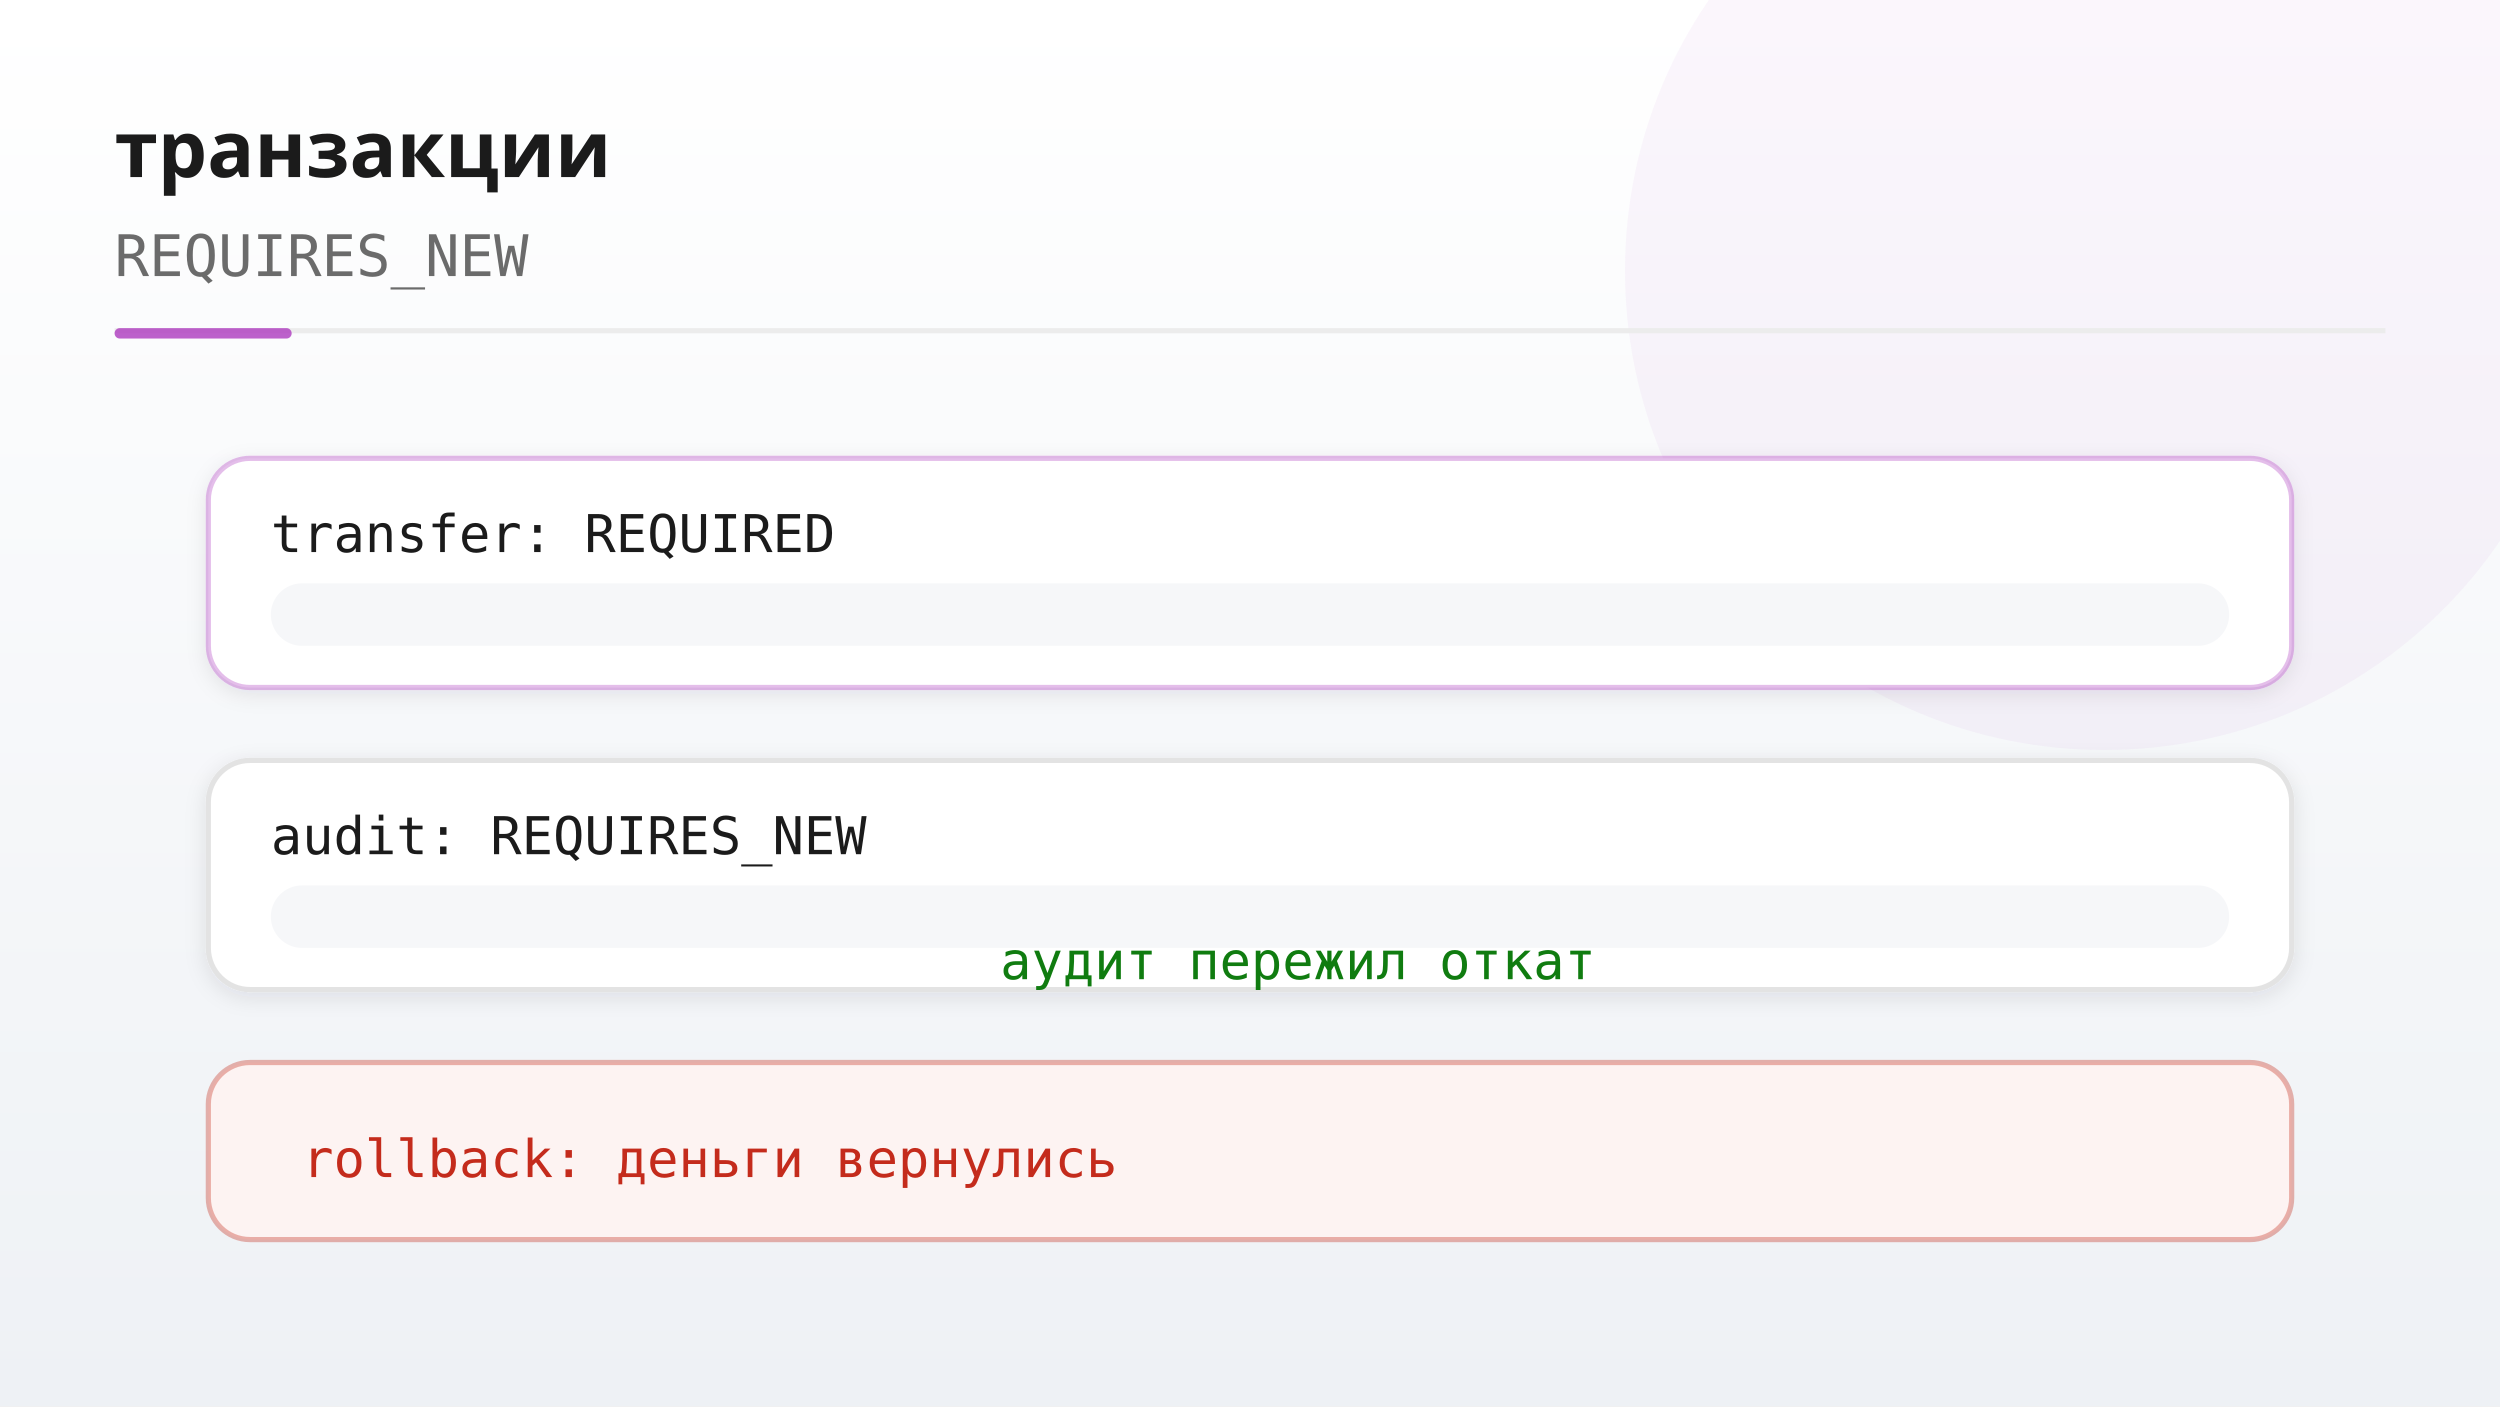
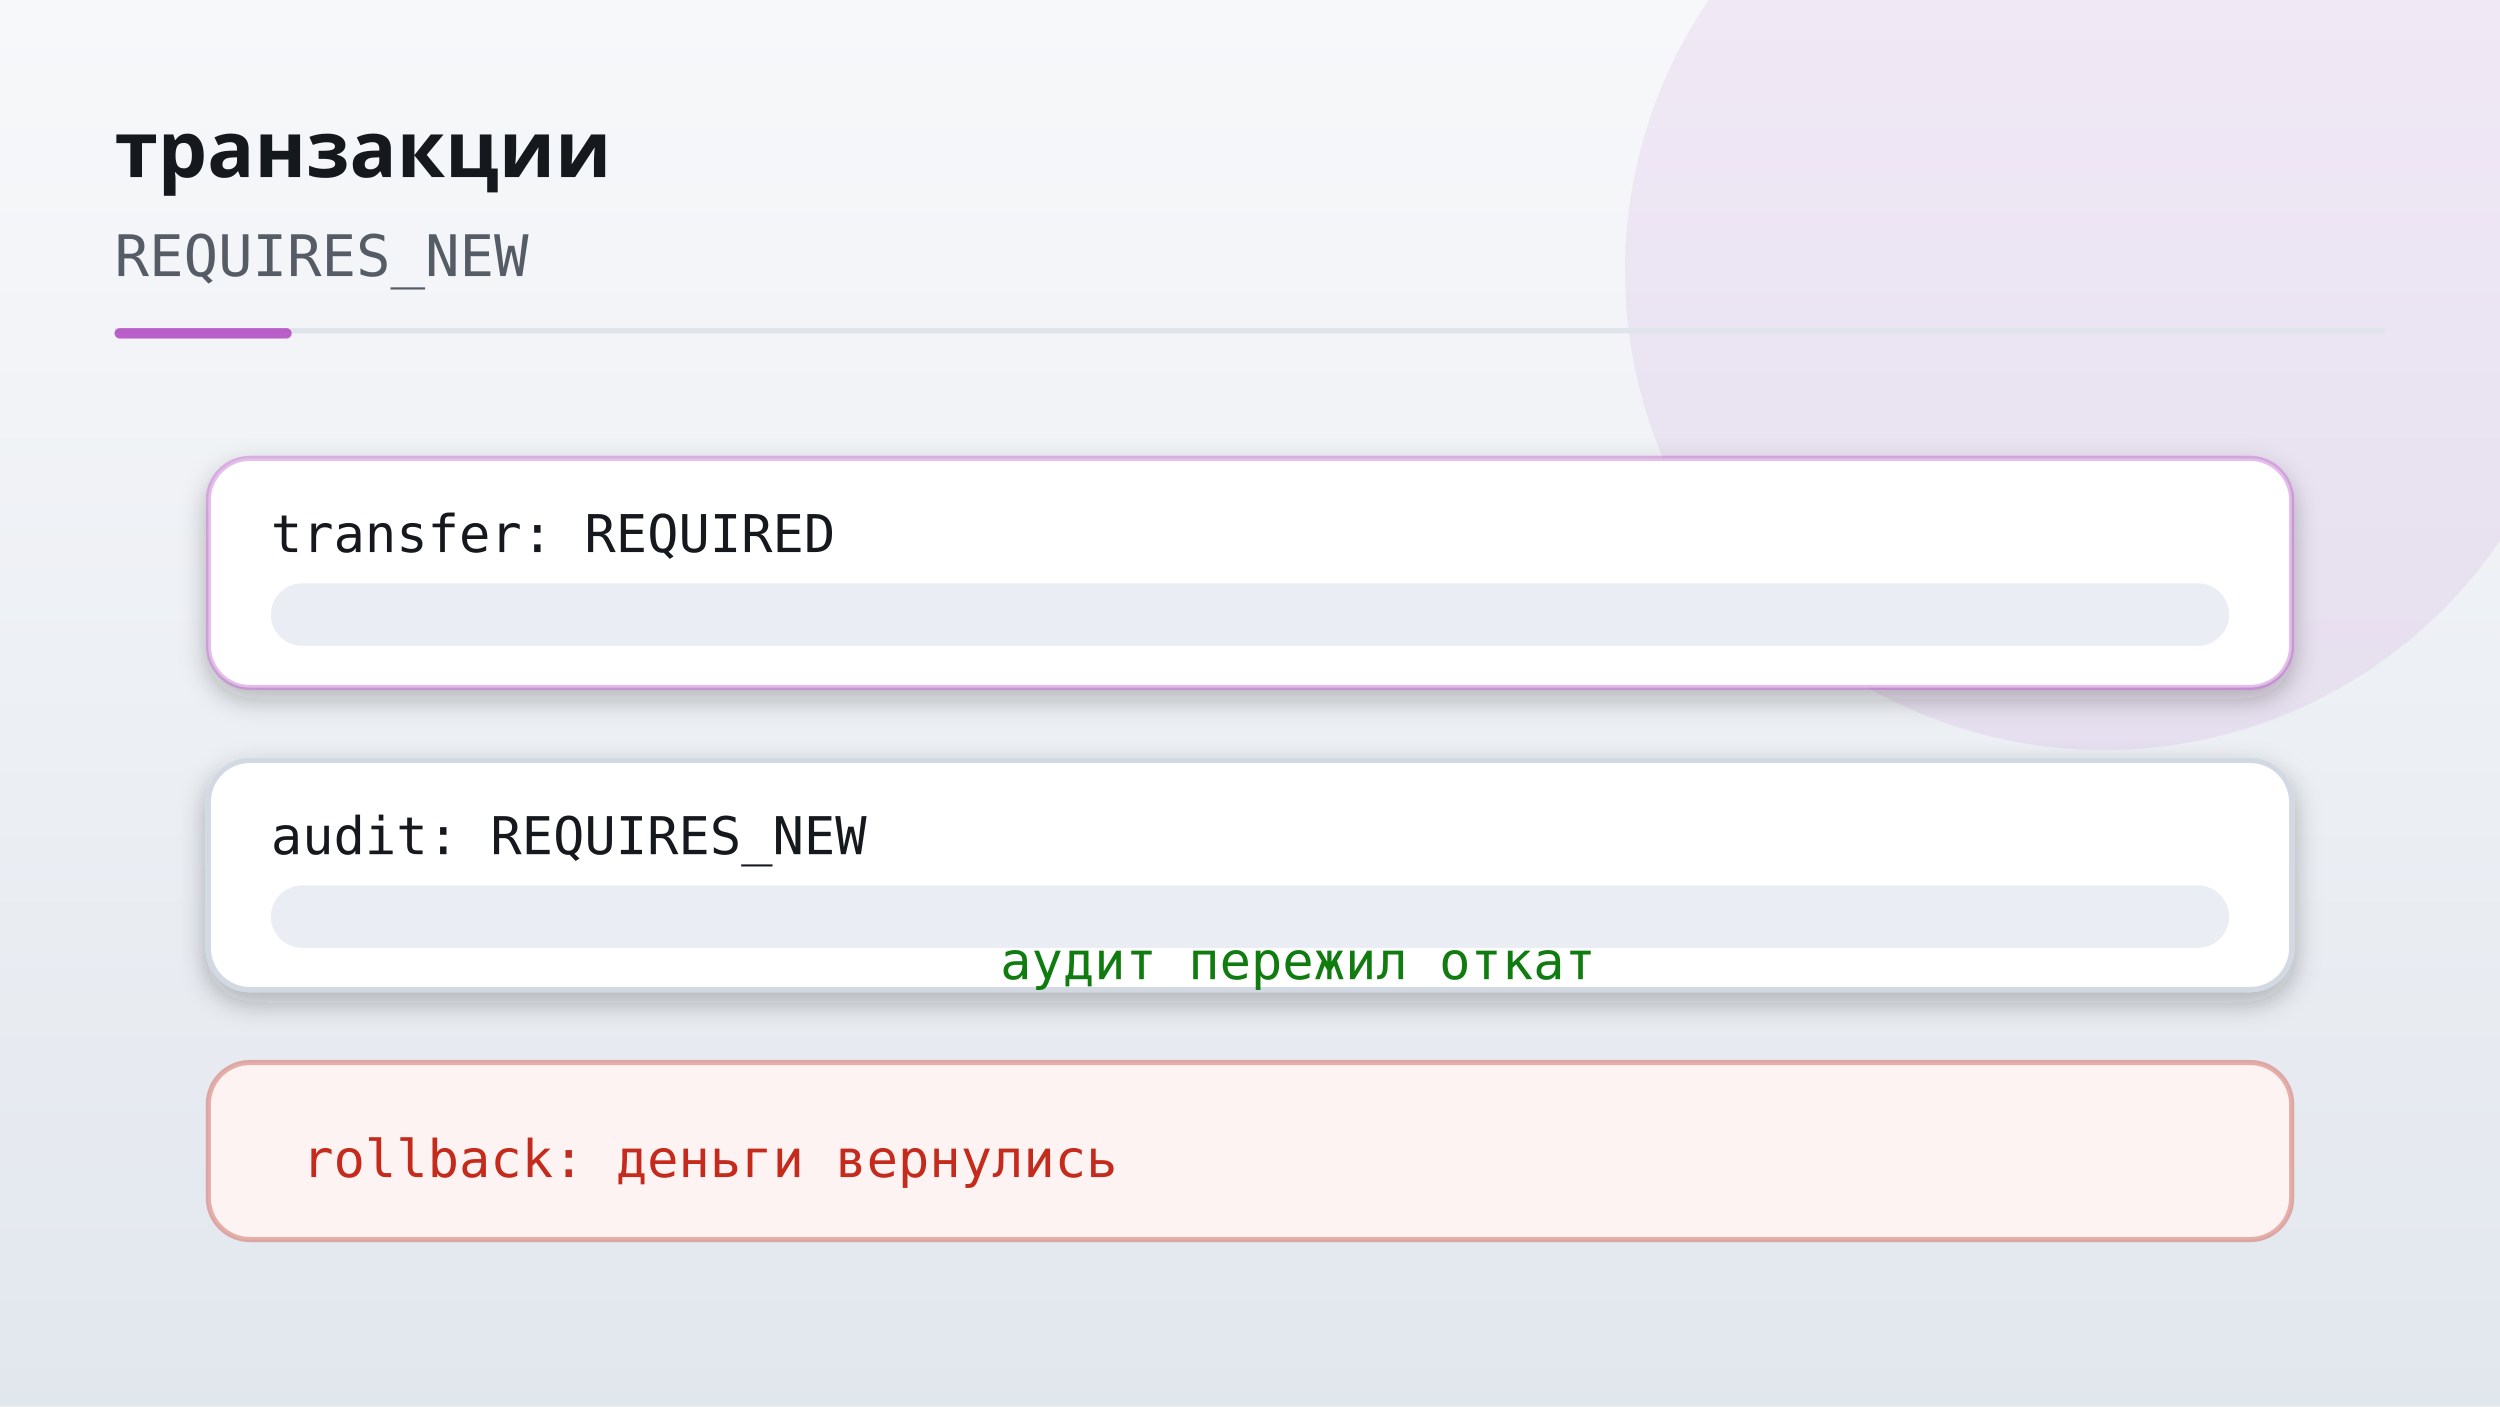
<svg xmlns="http://www.w3.org/2000/svg" viewBox="0 0 480 270" width="480" height="270" role="img" aria-label="транзакции">
  <defs>
    <linearGradient id="bg-p3" x1="0" y1="0" x2="0" y2="1">
-       <stop offset="0%" stop-color="#ffffff" />
-       <stop offset="100%" stop-color="#eef1f5" />
+       <stop offset="0%" stop-color="#f7f8fa" />
+       <stop offset="100%" stop-color="#e2e7ee" />
    </linearGradient>
    <linearGradient id="line-p3" x1="0" y1="0" x2="1" y2="0">
      <stop offset="0%" stop-color="#b146c2" stop-opacity="0.2" />
      <stop offset="50%" stop-color="#b146c2" stop-opacity="0.9" />
      <stop offset="100%" stop-color="#b146c2" stop-opacity="0.2" />
    </linearGradient>
-     <filter id="sh-p3" x="-20%" y="-20%" width="140%" height="160%">
-       <feDropShadow dx="0" dy="1" stdDeviation="2" flood-color="#0f172a" flood-opacity="0.10" />
+     <filter id="sh-p3" x="-14%" y="-18%" width="128%" height="160%">
+       <feDropShadow dx="0" dy="2" stdDeviation="2.6" flood-color="#1a2129" flood-opacity="0.30" />
    </filter>
  </defs>
  <rect width="480" height="270" fill="url(#bg-p3)" />
-   <circle cx="404" cy="52" r="92" fill="#b146c2" fill-opacity="0.05" />
-   <text x="22" y="34" font-family="'Segoe UI Variable Text', 'Segoe UI', system-ui, sans-serif" font-size="15" font-weight="600" fill="#1b1b1b">транзакции</text>
-   <text x="22" y="53" font-family="'Cascadia Code', 'Cascadia Mono', Consolas, monospace" font-size="11" fill="#6b6b6b">REQUIRES_NEW</text>
-   <rect x="22" y="63" width="436" height="1" fill="#ececec" />
+   <circle cx="404" cy="52" r="92" fill="#b146c2" fill-opacity="0.09" />
+   <text x="22" y="34" font-family="'Segoe UI Variable Text', 'Segoe UI', system-ui, sans-serif" font-size="15" font-weight="600" fill="#15181c">транзакции</text>
+   <text x="22" y="53" font-family="'Cascadia Code', 'Cascadia Mono', Consolas, monospace" font-size="11" fill="#565c66">REQUIRES_NEW</text>
+   <rect x="22" y="63" width="436" height="1" fill="#dfe4eb" />
  <rect x="22" y="63" width="34" height="2" rx="1" fill="#b146c2" fill-opacity="0.85" />
  <rect x="40" y="88" width="400" height="44" rx="8" fill="#ffffff" stroke="#b146c2" stroke-opacity="0.35" filter="url(#sh-p3)" />
-   <text x="52" y="106" font-family="'Cascadia Code', 'Cascadia Mono', Consolas, monospace" font-size="10" font-weight="400" fill="#1b1b1b">transfer: REQUIRED</text>
-   <rect x="52" y="112" width="376" height="12" rx="6" fill="#f6f7f9" />
+   <text x="52" y="106" font-family="'Cascadia Code', 'Cascadia Mono', Consolas, monospace" font-size="10" font-weight="400" fill="#15181c">transfer: REQUIRED</text>
+   <rect x="52" y="112" width="376" height="12" rx="6" fill="#eaeef4" />
  <rect x="52" y="112" height="12" rx="6" fill="#b146c2" fill-opacity="0.75">
    <animate attributeName="width" values="0;376;376;0" keyTimes="0;0.55;0.7;1" dur="5s" repeatCount="indefinite" />
  </rect>
-   <rect x="40" y="146" width="400" height="44" rx="8" fill="#ffffff" stroke="#e3e3e3" stroke-opacity="1" filter="url(#sh-p3)" />
-   <text x="52" y="164" font-family="'Cascadia Code', 'Cascadia Mono', Consolas, monospace" font-size="10" font-weight="400" fill="#1b1b1b">audit: REQUIRES_NEW</text>
-   <rect x="52" y="170" width="376" height="12" rx="6" fill="#f6f7f9" />
+   <rect x="40" y="146" width="400" height="44" rx="8" fill="#ffffff" stroke="#d3d9e2" stroke-opacity="1" filter="url(#sh-p3)" />
+   <text x="52" y="164" font-family="'Cascadia Code', 'Cascadia Mono', Consolas, monospace" font-size="10" font-weight="400" fill="#15181c">audit: REQUIRES_NEW</text>
+   <rect x="52" y="170" width="376" height="12" rx="6" fill="#eaeef4" />
  <rect x="52" y="170" height="12" rx="6" fill="#107c10" fill-opacity="0.75">
    <animate attributeName="width" values="0;120;120" keyTimes="0;0.35;1" dur="5s" repeatCount="indefinite" />
  </rect>
  <text x="186" y="188" font-family="'Cascadia Code', 'Cascadia Mono', Consolas, monospace" font-size="10" fill="#107c10">
    <animate attributeName="opacity" values="0;0;1;1" keyTimes="0;0.4;0.5;1" dur="5s" repeatCount="indefinite" />
    аудит пережил откат
  </text>
  <rect x="40" y="204" width="400" height="34" rx="8" fill="#fdf3f2" stroke="#c42b1c" stroke-opacity="0.35" />
  <text x="52" y="226" font-family="'Cascadia Code', 'Cascadia Mono', Consolas, monospace" font-size="10" fill="#c42b1c">
    <animate attributeName="opacity" values="0;0;1;0" keyTimes="0;0.55;0.7;1" dur="5s" repeatCount="indefinite" />
    rollback: деньги вернулись
  </text>
</svg>
